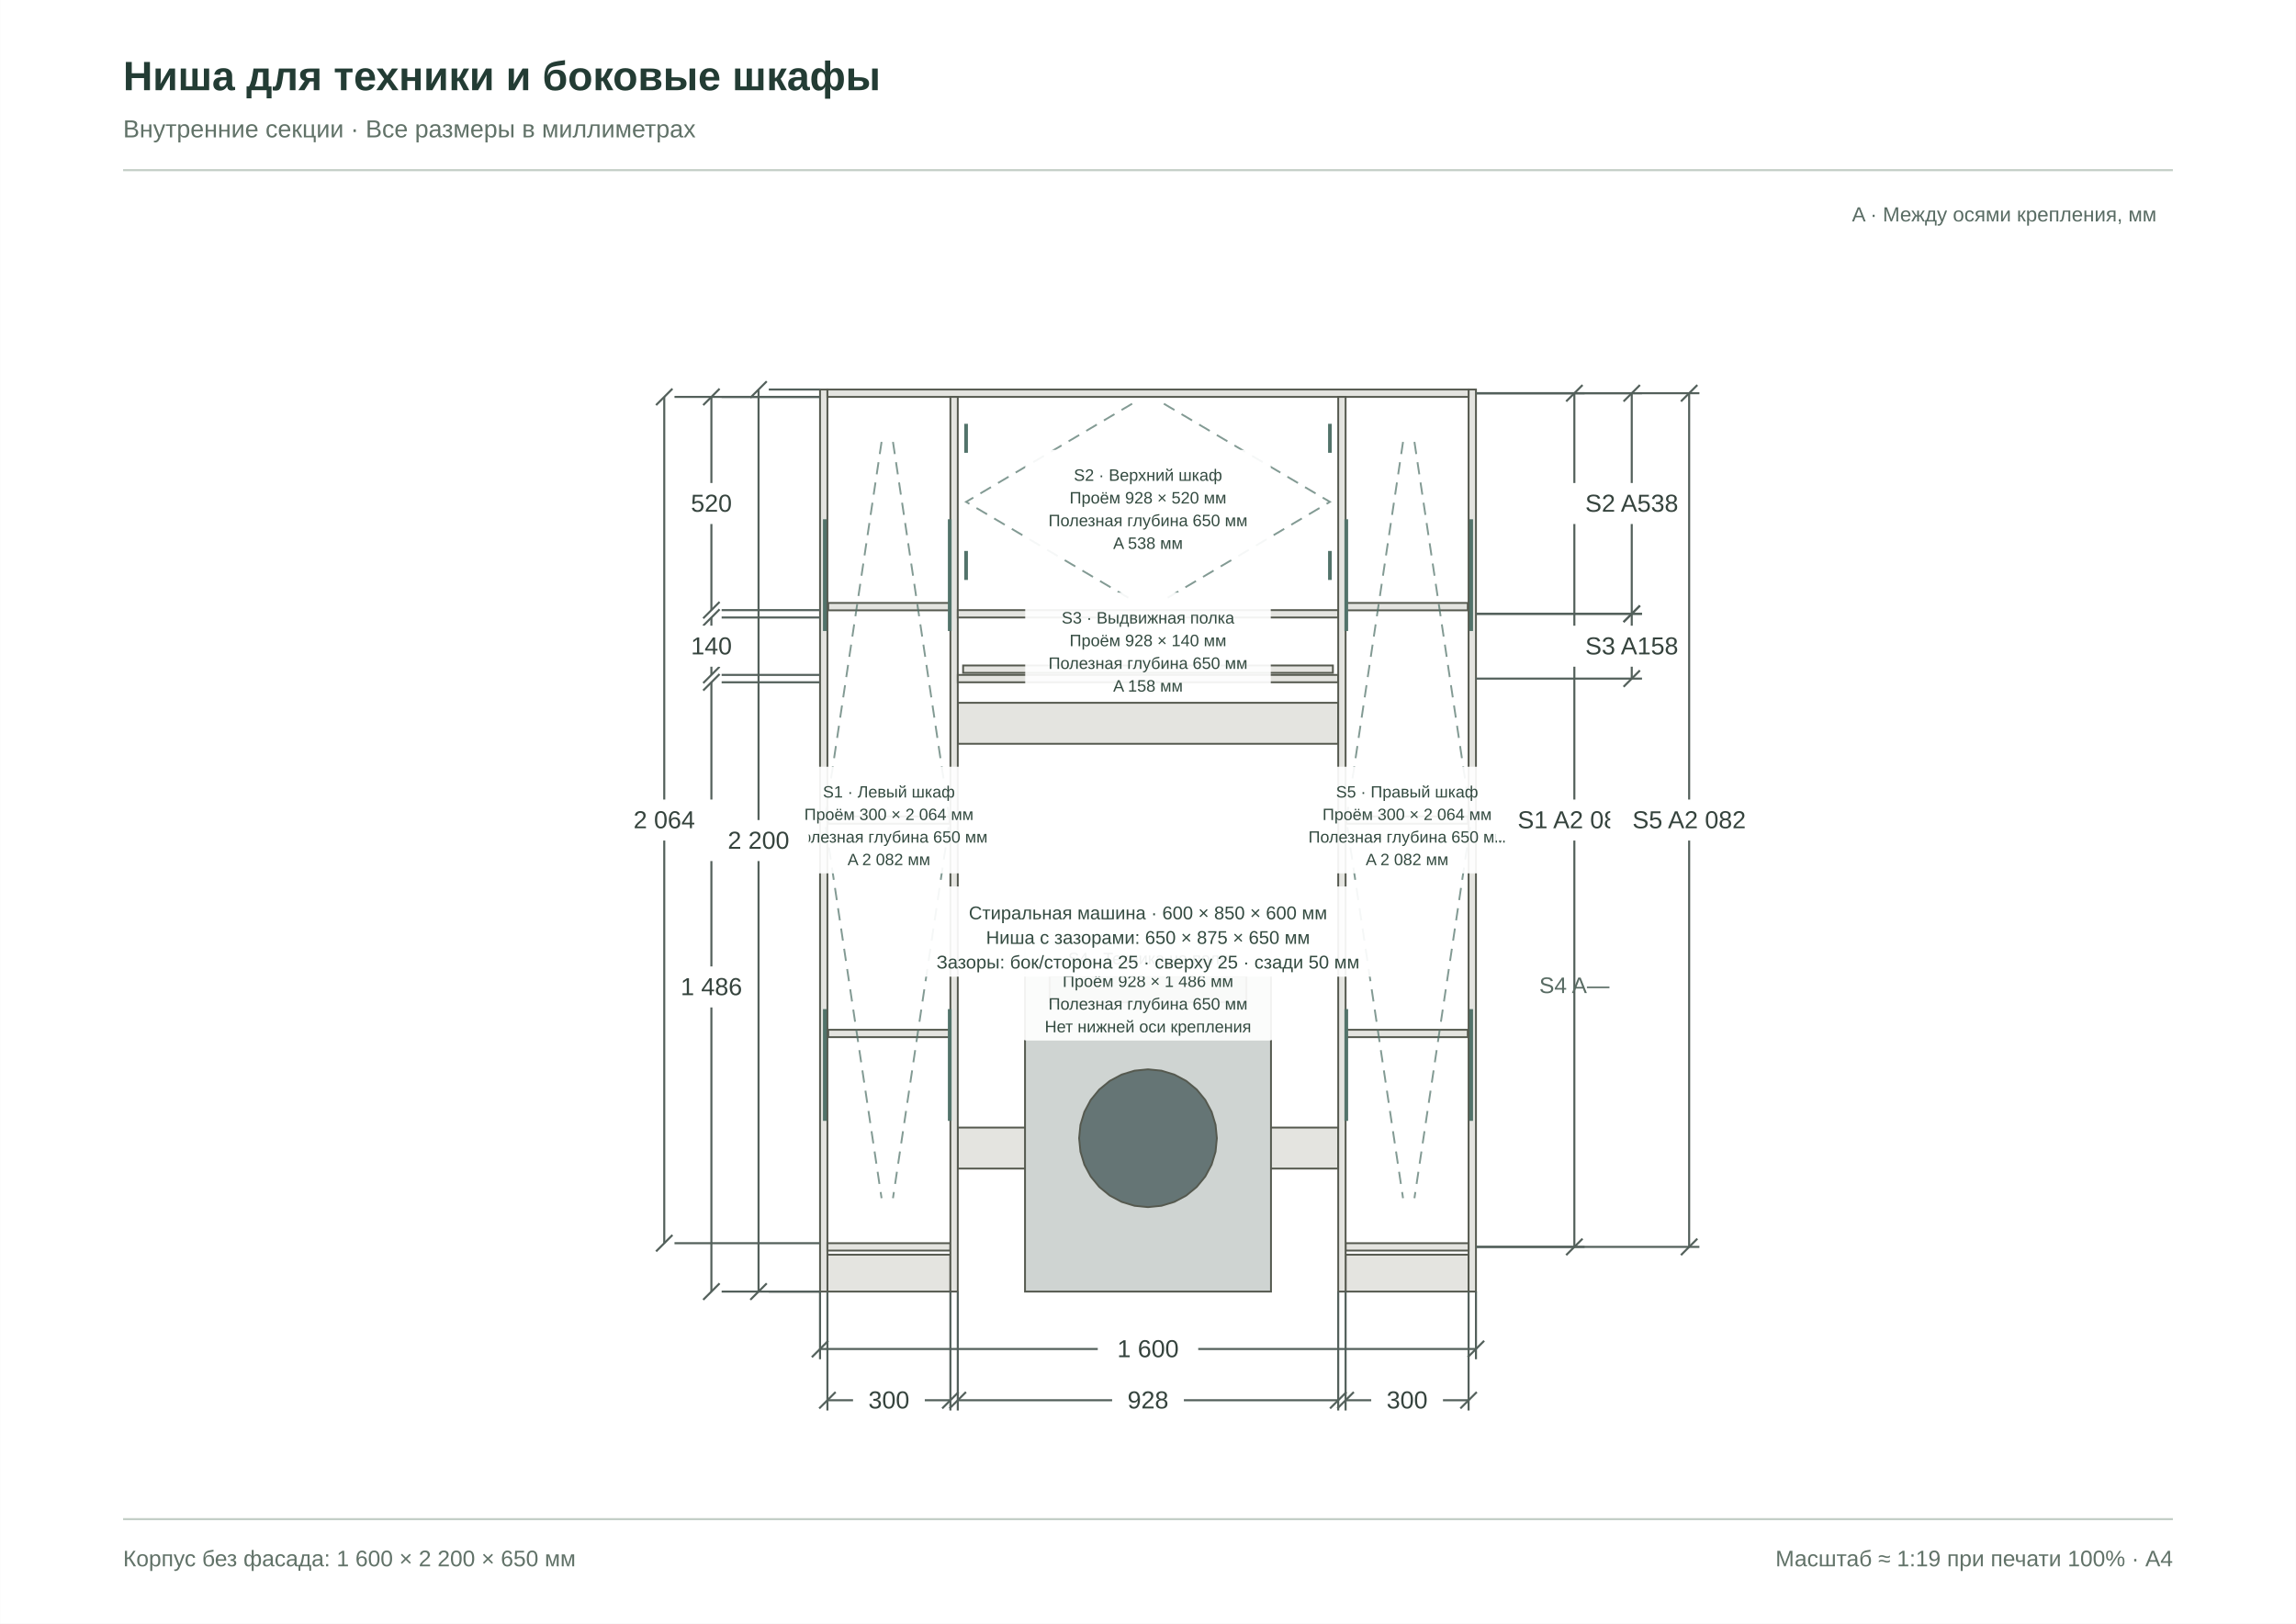
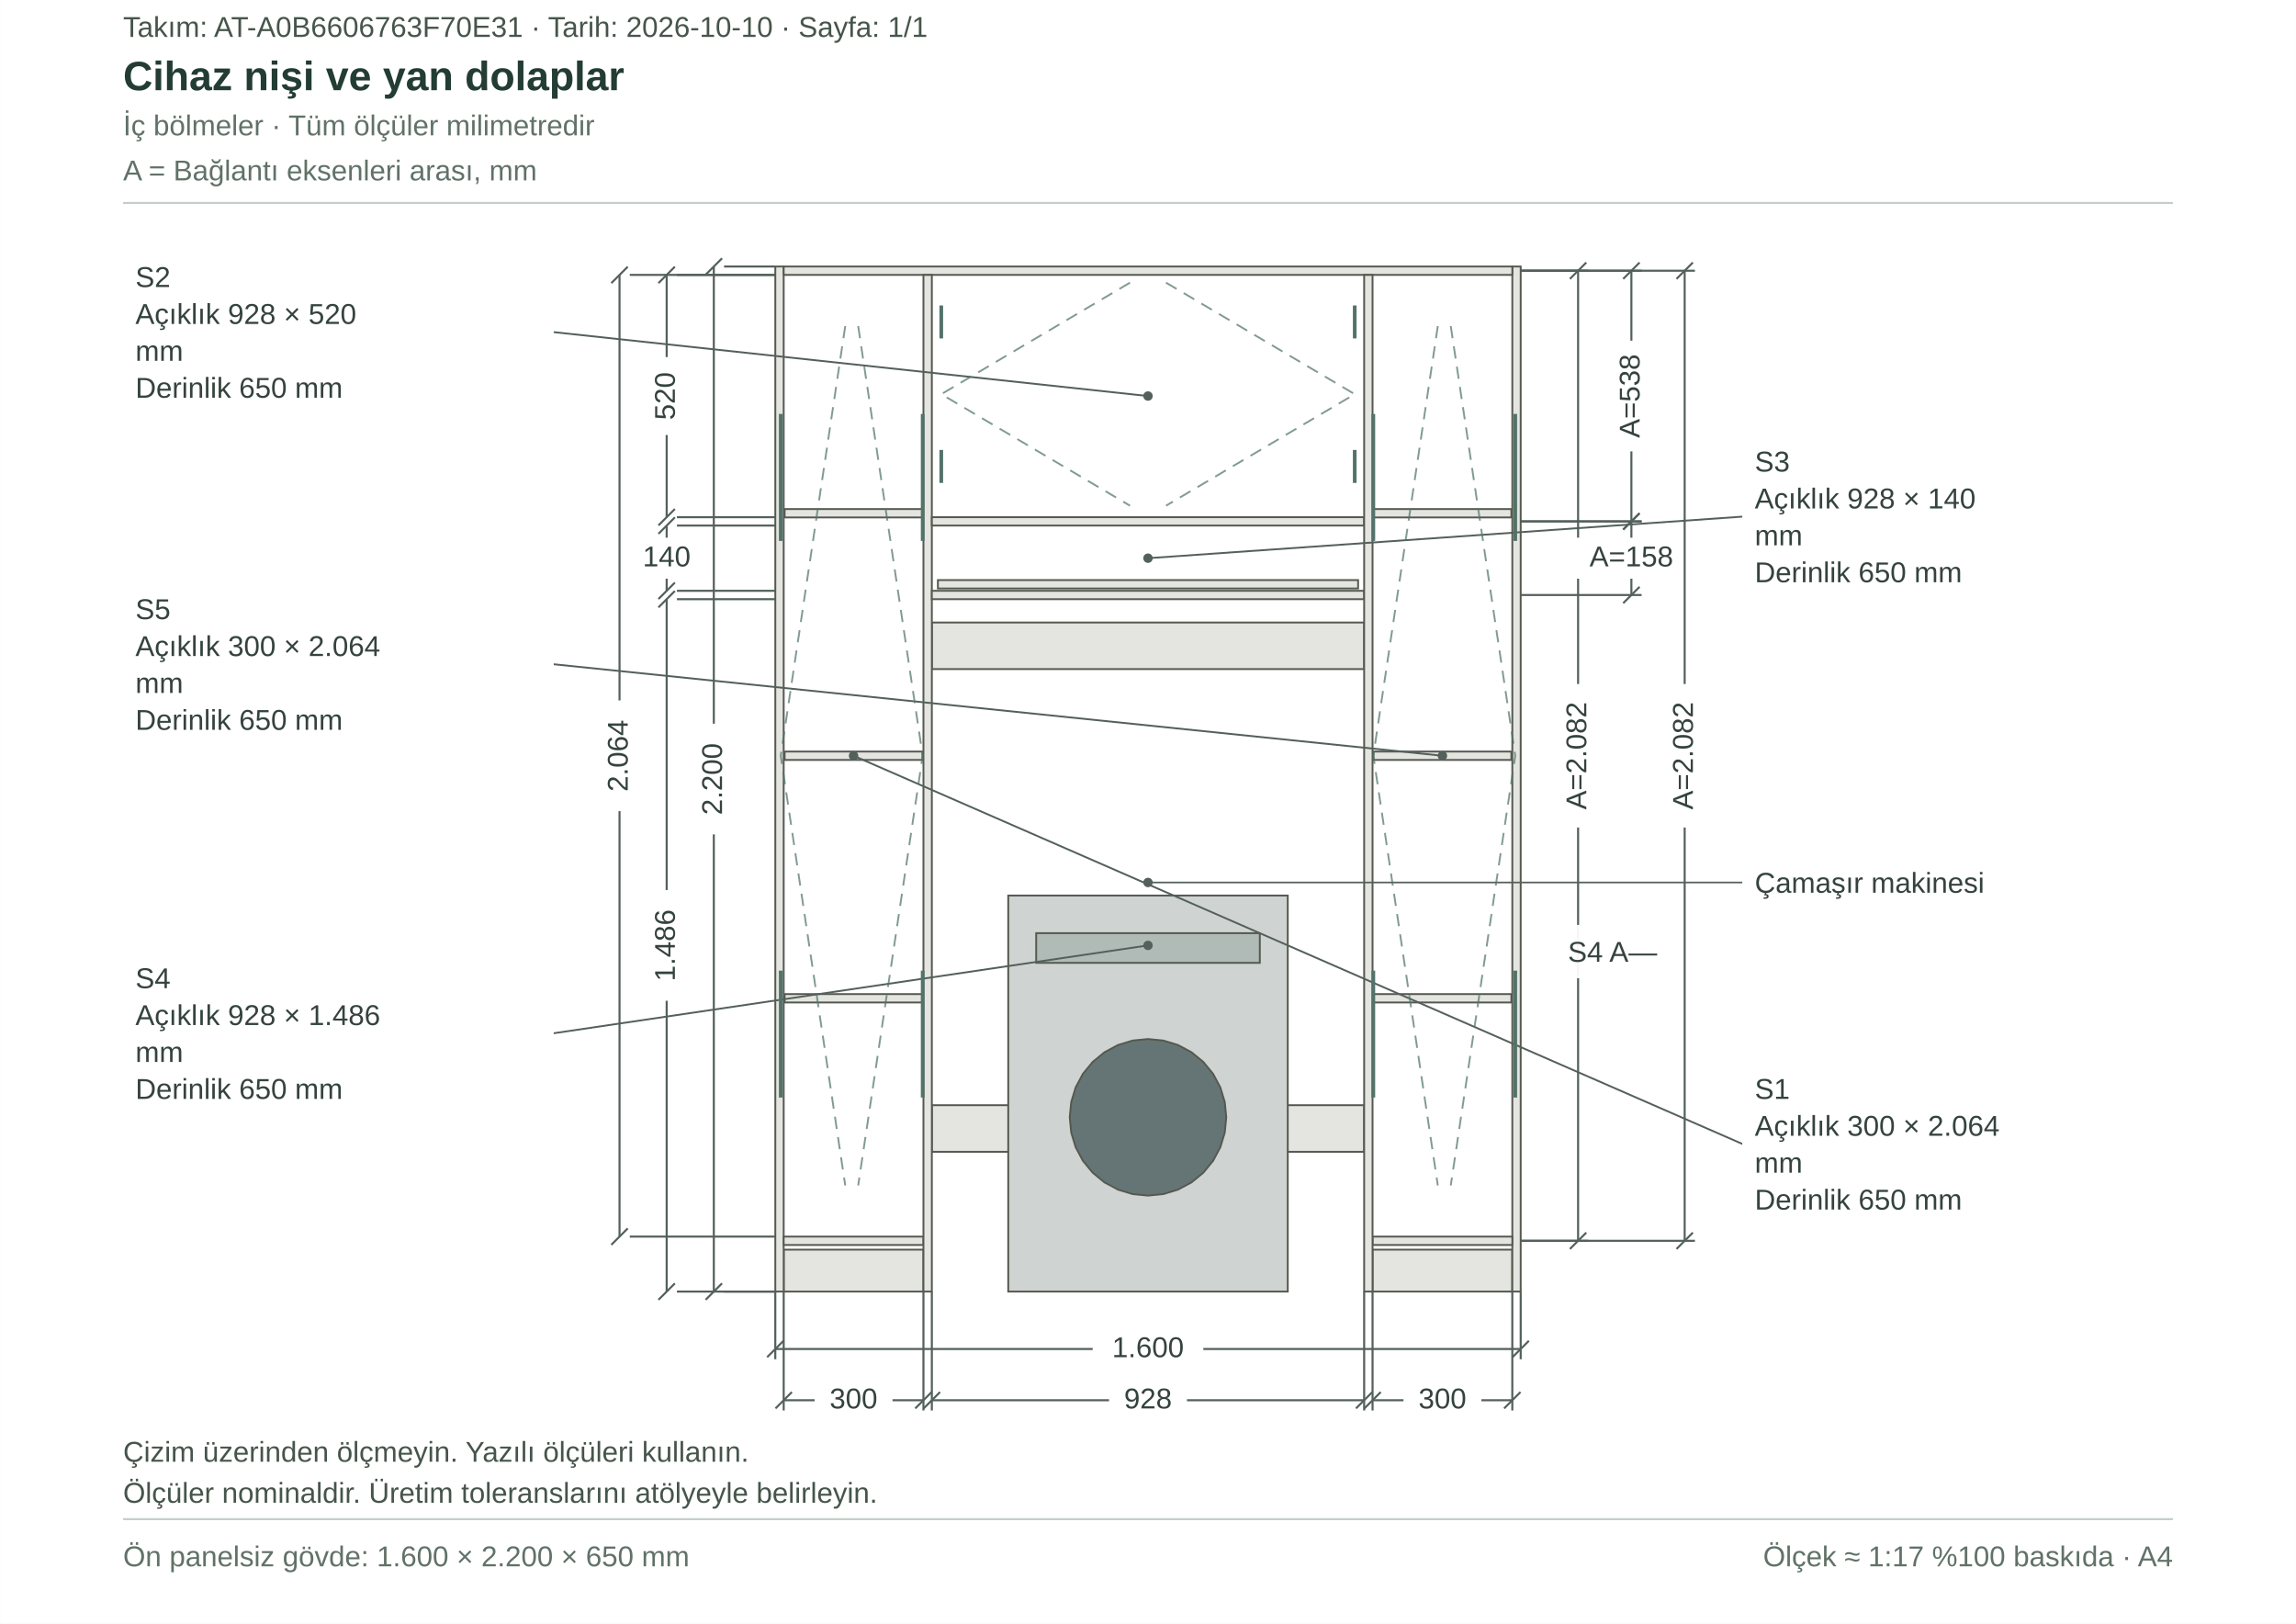
- <svg xmlns="http://www.w3.org/2000/svg" data-i18n="off" lang="ru" width="297mm" height="210mm" viewBox="0 0 1120 792" role="img" aria-label="Ниша для техники и боковые шкафы: Внутренние секции">
+ <svg xmlns="http://www.w3.org/2000/svg" data-i18n="off" lang="tr" width="297mm" height="210mm" viewBox="0 0 1120 792" role="img" aria-label="Cihaz nişi ve yan dolaplar: İç bölmeler" data-drawing-view="interior" data-annotation-page="1" data-annotation-page-count="1" data-annotation-label-count="20">
  <rect width="1120" height="792" fill="white" />
  <g font-family="Arial, sans-serif">
-     <text x="60" y="44" font-size="20" font-weight="600" fill="#233c34">Ниша для техники и боковые шкафы</text>
-     <text x="60" y="67" font-size="12" fill="#617268">Внутренние секции · Все размеры в миллиметрах</text>
-     <path d="M60,83 H1060" stroke="#c3cec6" />
-     <g transform="translate(60,90)">
-       <polygon points="407.2,272.8 592.8,272.8 592.8,252.8 407.2,252.8" data-component="brace" data-part-id="cabinet-1-part-19" data-section-id="laundry-floor" fill="#e4e4e0" fill-opacity="1" stroke="#55594f" stroke-width="0.9" />
-       <polygon points="407.2,480 592.8,480 592.8,460 407.2,460" data-component="brace" data-part-id="cabinet-1-part-20" data-section-id="laundry-floor" fill="#e4e4e0" fill-opacity="1" stroke="#55594f" stroke-width="0.9" />
-       <polygon points="343.6,540 403.6,540 403.6,522 343.6,522" data-component="plinth" data-part-id="cabinet-1-part-17" data-section-id="laundry-left" fill="#e4e4e0" fill-opacity="1" stroke="#55594f" stroke-width="0.9" />
-       <polygon points="596.4,540 656.4,540 656.4,522 596.4,522" data-component="plinth" data-part-id="cabinet-1-part-18" data-section-id="laundry-right" fill="#e4e4e0" fill-opacity="1" stroke="#55594f" stroke-width="0.9" />
-       <polygon points="403.2,415.9 344,415.9 344,412.3 403.2,412.3" data-component="shelf" data-part-id="cabinet-1-part-10" data-section-id="laundry-left" fill="#e4e4e0" fill-opacity="1" stroke="#55594f" stroke-width="0.9" />
-       <polygon points="403.2,311.8 344,311.8 344,308.2 403.2,308.2" data-component="shelf" data-part-id="cabinet-1-part-11" data-section-id="laundry-left" fill="#e4e4e0" fill-opacity="1" stroke="#55594f" stroke-width="0.9" />
-       <polygon points="403.2,207.7 344,207.7 344,204.1 403.2,204.1" data-component="shelf" data-part-id="cabinet-1-part-12" data-section-id="laundry-left" fill="#e4e4e0" fill-opacity="1" stroke="#55594f" stroke-width="0.9" />
-       <polygon points="590.2,238.2 409.8,238.2 409.8,234.6 590.2,234.6" data-component="pull-out-shelf" data-part-id="cabinet-1-part-13" data-section-id="laundry-shelf" fill="#e4e4e0" fill-opacity="1" stroke="#55594f" stroke-width="0.9" />
-       <polygon points="656,415.9 596.8,415.9 596.8,412.3 656,412.3" data-component="shelf" data-part-id="cabinet-1-part-14" data-section-id="laundry-right" fill="#e4e4e0" fill-opacity="1" stroke="#55594f" stroke-width="0.9" />
-       <polygon points="656,311.8 596.8,311.8 596.8,308.2 656,308.2" data-component="shelf" data-part-id="cabinet-1-part-15" data-section-id="laundry-right" fill="#e4e4e0" fill-opacity="1" stroke="#55594f" stroke-width="0.9" />
-       <polygon points="656,207.7 596.8,207.7 596.8,204.1 656,204.1" data-component="shelf" data-part-id="cabinet-1-part-16" data-section-id="laundry-right" fill="#e4e4e0" fill-opacity="1" stroke="#55594f" stroke-width="0.9" />
-       <polygon points="340,540 343.6,540 343.6,100 340,100" data-component="body" data-part-id="cabinet-1-part-1" fill="#e4e4e0" fill-opacity="1" stroke="#55594f" stroke-width="0.9" />
-       <polygon points="656.4,540 660,540 660,100 656.4,100" data-component="body" data-part-id="cabinet-1-part-2" fill="#e4e4e0" fill-opacity="1" stroke="#55594f" stroke-width="0.9" />
-       <polygon points="656.4,103.6 343.6,103.6 343.6,100 656.4,100" data-component="body" data-part-id="cabinet-1-part-3" fill="#e4e4e0" fill-opacity="1" stroke="#55594f" stroke-width="0.9" />
-       <polygon points="403.6,520 343.6,520 343.6,516.4 403.6,516.4" data-component="bottom" data-part-id="cabinet-1-part-4" data-section-id="laundry-left" fill="#e4e4e0" fill-opacity="1" stroke="#55594f" stroke-width="0.9" />
-       <polygon points="656.4,520 596.4,520 596.4,516.4 656.4,516.4" data-component="bottom" data-part-id="cabinet-1-part-5" data-section-id="laundry-right" fill="#e4e4e0" fill-opacity="1" stroke="#55594f" stroke-width="0.9" />
-       <polygon points="403.6,540 407.2,540 407.2,103.6 403.6,103.6" data-component="partition" data-part-id="cabinet-1-part-6" fill="#e4e4e0" fill-opacity="1" stroke="#55594f" stroke-width="0.9" />
-       <polygon points="592.8,211.2 407.2,211.2 407.2,207.6 592.8,207.6" data-component="partition" data-part-id="cabinet-1-part-7" fill="#e4e4e0" fill-opacity="1" stroke="#55594f" stroke-width="0.9" />
-       <polygon points="592.8,242.8 407.2,242.8 407.2,239.2 592.8,239.2" data-component="partition" data-part-id="cabinet-1-part-8" fill="#e4e4e0" fill-opacity="1" stroke="#55594f" stroke-width="0.9" />
-       <polygon points="592.8,540 596.4,540 596.4,103.6 592.8,103.6" data-component="partition" data-part-id="cabinet-1-part-9" fill="#e4e4e0" fill-opacity="1" stroke="#55594f" stroke-width="0.9" />
-       <polygon points="440,540 560,540 560,370 440,370" data-component="appliance" data-section-id="laundry-floor" fill="#cfd4d2" fill-opacity="1" stroke="#55594f" stroke-width="0.9" />
-       <polygon points="452,398.9 548,398.9 548,386.15 452,386.15" data-component="appliance-detail" data-section-id="laundry-floor" fill="#b0bab6" fill-opacity="1" stroke="#55594f" stroke-width="0.9" />
-       <polygon points="533.6,465.2 532.95,458.64 531.04,452.34 527.94,446.53 523.76,441.44 518.67,437.26 512.86,434.16 506.56,432.25 500,431.6 493.44,432.25 487.14,434.16 481.33,437.26 476.24,441.44 472.06,446.53 468.96,452.34 467.05,458.64 466.4,465.2 467.05,471.76 468.96,478.06 472.06,483.87 476.24,488.96 481.33,493.14 487.14,496.24 493.44,498.15 500,498.8 506.56,498.15 512.86,496.24 518.67,493.14 523.76,488.96 527.94,483.87 531.04,478.06 532.95,471.76" data-component="appliance-detail" data-section-id="laundry-floor" fill="#657575" fill-opacity="1" stroke="#55594f" stroke-width="0.9" />
+     <text data-document-id="AT-A0B6606763F70E31" x="60" y="18" font-size="14" fill="#46554b">Takım: AT-A0B6606763F70E31 · Tarih: 2026-10-10 · Sayfa: 1/1</text>
+     <text x="60" y="44" font-size="20" font-weight="600" fill="#233c34">Cihaz nişi ve yan dolaplar</text>
+     <text x="60" y="66" font-size="14" fill="#617268">İç bölmeler · Tüm ölçüler milimetredir</text>
+     <text data-fixing-legend="true" x="60" y="88" font-size="14" fill="#617268">A = Bağlantı eksenleri arası, mm</text>
+     <path d="M60,99 H1060" stroke="#c3cec6" />
+     <g data-drawing-scene="true" transform="translate(60,110)">
+       <polygon points="394.55,216.36 605.45,216.36 605.45,193.64 394.55,193.64" data-component="brace" data-part-id="cabinet-1-part-19" data-section-id="laundry-floor" fill="#e4e4e0" fill-opacity="1" stroke="#55594f" stroke-width="0.9" />
+       <polygon points="394.55,451.82 605.45,451.82 605.45,429.09 394.55,429.09" data-component="brace" data-part-id="cabinet-1-part-20" data-section-id="laundry-floor" fill="#e4e4e0" fill-opacity="1" stroke="#55594f" stroke-width="0.9" />
+       <polygon points="322.27,520 390.45,520 390.45,499.55 322.27,499.55" data-component="plinth" data-part-id="cabinet-1-part-17" data-section-id="laundry-left" fill="#e4e4e0" fill-opacity="1" stroke="#55594f" stroke-width="0.9" />
+       <polygon points="609.55,520 677.73,520 677.73,499.55 609.55,499.55" data-component="plinth" data-part-id="cabinet-1-part-18" data-section-id="laundry-right" fill="#e4e4e0" fill-opacity="1" stroke="#55594f" stroke-width="0.9" />
+       <polygon points="390,378.98 322.73,378.98 322.73,374.89 390,374.89" data-component="shelf" data-part-id="cabinet-1-part-10" data-section-id="laundry-left" fill="#e4e4e0" fill-opacity="1" stroke="#55594f" stroke-width="0.9" />
+       <polygon points="390,260.68 322.73,260.68 322.73,256.59 390,256.59" data-component="shelf" data-part-id="cabinet-1-part-11" data-section-id="laundry-left" fill="#e4e4e0" fill-opacity="1" stroke="#55594f" stroke-width="0.9" />
+       <polygon points="390,142.39 322.73,142.39 322.73,138.3 390,138.3" data-component="shelf" data-part-id="cabinet-1-part-12" data-section-id="laundry-left" fill="#e4e4e0" fill-opacity="1" stroke="#55594f" stroke-width="0.9" />
+       <polygon points="602.5,177.05 397.5,177.05 397.5,172.95 602.5,172.95" data-component="pull-out-shelf" data-part-id="cabinet-1-part-13" data-section-id="laundry-shelf" fill="#e4e4e0" fill-opacity="1" stroke="#55594f" stroke-width="0.9" />
+       <polygon points="677.27,378.98 610,378.98 610,374.89 677.27,374.89" data-component="shelf" data-part-id="cabinet-1-part-14" data-section-id="laundry-right" fill="#e4e4e0" fill-opacity="1" stroke="#55594f" stroke-width="0.9" />
+       <polygon points="677.27,260.68 610,260.68 610,256.59 677.27,256.59" data-component="shelf" data-part-id="cabinet-1-part-15" data-section-id="laundry-right" fill="#e4e4e0" fill-opacity="1" stroke="#55594f" stroke-width="0.9" />
+       <polygon points="677.27,142.39 610,142.39 610,138.3 677.27,138.3" data-component="shelf" data-part-id="cabinet-1-part-16" data-section-id="laundry-right" fill="#e4e4e0" fill-opacity="1" stroke="#55594f" stroke-width="0.9" />
+       <polygon points="318.18,520 322.27,520 322.27,20 318.18,20" data-component="body" data-part-id="cabinet-1-part-1" fill="#e4e4e0" fill-opacity="1" stroke="#55594f" stroke-width="0.9" />
+       <polygon points="677.73,520 681.82,520 681.82,20 677.73,20" data-component="body" data-part-id="cabinet-1-part-2" fill="#e4e4e0" fill-opacity="1" stroke="#55594f" stroke-width="0.9" />
+       <polygon points="677.73,24.09 322.27,24.09 322.27,20 677.73,20" data-component="body" data-part-id="cabinet-1-part-3" fill="#e4e4e0" fill-opacity="1" stroke="#55594f" stroke-width="0.9" />
+       <polygon points="390.45,497.27 322.27,497.27 322.27,493.18 390.45,493.18" data-component="bottom" data-part-id="cabinet-1-part-4" data-section-id="laundry-left" fill="#e4e4e0" fill-opacity="1" stroke="#55594f" stroke-width="0.9" />
+       <polygon points="677.73,497.27 609.55,497.27 609.55,493.18 677.73,493.18" data-component="bottom" data-part-id="cabinet-1-part-5" data-section-id="laundry-right" fill="#e4e4e0" fill-opacity="1" stroke="#55594f" stroke-width="0.9" />
+       <polygon points="390.45,520 394.55,520 394.55,24.09 390.45,24.09" data-component="partition" data-part-id="cabinet-1-part-6" fill="#e4e4e0" fill-opacity="1" stroke="#55594f" stroke-width="0.9" />
+       <polygon points="605.45,146.36 394.55,146.36 394.55,142.27 605.45,142.27" data-component="partition" data-part-id="cabinet-1-part-7" fill="#e4e4e0" fill-opacity="1" stroke="#55594f" stroke-width="0.9" />
+       <polygon points="605.45,182.27 394.55,182.27 394.55,178.18 605.45,178.18" data-component="partition" data-part-id="cabinet-1-part-8" fill="#e4e4e0" fill-opacity="1" stroke="#55594f" stroke-width="0.9" />
+       <polygon points="605.45,520 609.55,520 609.55,24.09 605.45,24.09" data-component="partition" data-part-id="cabinet-1-part-9" fill="#e4e4e0" fill-opacity="1" stroke="#55594f" stroke-width="0.9" />
+       <polygon points="431.82,520 568.18,520 568.18,326.82 431.82,326.82" data-component="appliance" data-section-id="laundry-floor" fill="#cfd4d2" fill-opacity="1" stroke="#55594f" stroke-width="0.9" />
+       <polygon points="445.45,359.66 554.55,359.66 554.55,345.17 445.45,345.17" data-component="appliance-detail" data-section-id="laundry-floor" fill="#b0bab6" fill-opacity="1" stroke="#55594f" stroke-width="0.9" />
+       <polygon points="538.18,435 537.45,427.55 535.28,420.39 531.75,413.79 527,408 521.21,403.25 514.61,399.72 507.45,397.55 500,396.82 492.55,397.55 485.39,399.72 478.79,403.25 473,408 468.25,413.79 464.72,420.39 462.55,427.55 461.82,435 462.55,442.45 464.72,449.61 468.25,456.21 473,462 478.79,466.75 485.39,470.28 492.55,472.45 500,473.18 507.45,472.45 514.61,470.28 521.21,466.75 527,462 531.75,456.21 535.28,449.61 537.45,442.45" data-component="appliance-detail" data-section-id="laundry-floor" fill="#657575" fill-opacity="1" stroke="#55594f" stroke-width="0.9" />
+       <g data-label-leaders="true">
+         <path data-section-leader="S1" d="M790,448 L356.36,258.64" fill="none" stroke="#53605b" stroke-width=".9" />
+         <circle data-section-anchor-dot="S1" cx="356.36" cy="258.64" r="2.3" fill="#53605b" />
+         <path data-section-leader="S2" d="M210,52 L500,83.18" fill="none" stroke="#53605b" stroke-width=".9" />
+         <circle data-section-anchor-dot="S2" cx="500" cy="83.18" r="2.3" fill="#53605b" />
+         <path data-section-leader="S3" d="M790,142 L500,162.27" fill="none" stroke="#53605b" stroke-width=".9" />
+         <circle data-section-anchor-dot="S3" cx="500" cy="162.27" r="2.3" fill="#53605b" />
+         <path data-section-leader="S4" d="M210,394 L500,351.14" fill="none" stroke="#53605b" stroke-width=".9" />
+         <circle data-section-anchor-dot="S4" cx="500" cy="351.14" r="2.3" fill="#53605b" />
+         <path data-section-leader="S5" d="M210,214 L643.64,258.64" fill="none" stroke="#53605b" stroke-width=".9" />
+         <circle data-section-anchor-dot="S5" cx="643.64" cy="258.64" r="2.3" fill="#53605b" />
+         <path data-label-leader="19" d="M500,320.45 L780,320.45 L790,320.45" fill="none" stroke="#53605b" stroke-width=".8" />
+         <circle cx="500" cy="320.45" r="2.3" fill="#53605b" />
+       </g>
      <g data-opening-symbol="true" data-door-opening="left" data-front-index="1" data-section-id="laundry-left">
-         <polyline points="370.02,125.55 342.33,310 370.02,494.45" fill="none" stroke="#52736a" stroke-width=".9" stroke-dasharray="6 4" opacity=".72" />
-         <path d="M342.33,456.72 L342.33,402.22" fill="none" stroke="#52736a" stroke-width="1.8" />
-         <path d="M342.33,217.78 L342.33,163.28" fill="none" stroke="#52736a" stroke-width="1.8" />
+         <polyline points="352.3,49.04 320.83,258.64 352.3,468.24" fill="none" stroke="#52736a" stroke-width=".9" stroke-dasharray="6 4" opacity=".72" />
+         <path d="M320.83,425.36 L320.83,363.44" fill="none" stroke="#52736a" stroke-width="1.8" />
+         <path d="M320.83,153.84 L320.83,91.91" fill="none" stroke="#52736a" stroke-width="1.8" />
      </g>
      <g data-opening-symbol="true" data-door-opening="right" data-front-index="2" data-section-id="laundry-left">
-         <polyline points="375.58,125.55 403.27,310 375.58,494.45" fill="none" stroke="#52736a" stroke-width=".9" stroke-dasharray="6 4" opacity=".72" />
-         <path d="M403.27,456.72 L403.27,402.22" fill="none" stroke="#52736a" stroke-width="1.8" />
-         <path d="M403.27,217.78 L403.27,163.28" fill="none" stroke="#52736a" stroke-width="1.8" />
+         <polyline points="358.61,49.04 390.08,258.64 358.61,468.24" fill="none" stroke="#52736a" stroke-width=".9" stroke-dasharray="6 4" opacity=".72" />
+         <path d="M390.08,425.36 L390.08,363.44" fill="none" stroke="#52736a" stroke-width="1.8" />
+         <path d="M390.08,153.84 L390.08,91.91" fill="none" stroke="#52736a" stroke-width="1.8" />
      </g>
      <g data-opening-symbol="true" data-door-opening="left" data-front-index="1" data-section-id="laundry-upper">
-         <polyline points="492.26,106.93 411.25,154.8 492.26,202.67" fill="none" stroke="#52736a" stroke-width=".9" stroke-dasharray="6 4" opacity=".72" />
-         <path d="M411.25,192.88 L411.25,178.74" fill="none" stroke="#52736a" stroke-width="1.8" />
-         <path d="M411.25,130.86 L411.25,116.72" fill="none" stroke="#52736a" stroke-width="1.8" />
+         <polyline points="491.21,27.87 399.15,82.27 491.21,136.67" fill="none" stroke="#52736a" stroke-width=".9" stroke-dasharray="6 4" opacity=".72" />
+         <path d="M399.15,125.55 L399.15,109.47" fill="none" stroke="#52736a" stroke-width="1.8" />
+         <path d="M399.15,55.07 L399.15,39" fill="none" stroke="#52736a" stroke-width="1.8" />
      </g>
      <g data-opening-symbol="true" data-door-opening="right" data-front-index="2" data-section-id="laundry-upper">
-         <polyline points="507.74,106.93 588.75,154.8 507.74,202.67" fill="none" stroke="#52736a" stroke-width=".9" stroke-dasharray="6 4" opacity=".72" />
-         <path d="M588.75,192.88 L588.75,178.74" fill="none" stroke="#52736a" stroke-width="1.8" />
-         <path d="M588.75,130.86 L588.75,116.72" fill="none" stroke="#52736a" stroke-width="1.8" />
+         <polyline points="508.79,27.87 600.85,82.27 508.79,136.67" fill="none" stroke="#52736a" stroke-width=".9" stroke-dasharray="6 4" opacity=".72" />
+         <path d="M600.85,125.55 L600.85,109.47" fill="none" stroke="#52736a" stroke-width="1.8" />
+         <path d="M600.85,55.07 L600.85,39" fill="none" stroke="#52736a" stroke-width="1.8" />
      </g>
      <g data-opening-symbol="true" data-door-opening="left" data-front-index="1" data-section-id="laundry-right">
-         <polyline points="624.42,125.55 596.73,310 624.42,494.45" fill="none" stroke="#52736a" stroke-width=".9" stroke-dasharray="6 4" opacity=".72" />
-         <path d="M596.73,456.72 L596.73,402.22" fill="none" stroke="#52736a" stroke-width="1.8" />
-         <path d="M596.73,217.78 L596.73,163.28" fill="none" stroke="#52736a" stroke-width="1.8" />
+         <polyline points="641.39,49.04 609.92,258.64 641.39,468.24" fill="none" stroke="#52736a" stroke-width=".9" stroke-dasharray="6 4" opacity=".72" />
+         <path d="M609.92,425.36 L609.92,363.44" fill="none" stroke="#52736a" stroke-width="1.8" />
+         <path d="M609.92,153.84 L609.92,91.91" fill="none" stroke="#52736a" stroke-width="1.8" />
      </g>
      <g data-opening-symbol="true" data-door-opening="right" data-front-index="2" data-section-id="laundry-right">
-         <polyline points="629.98,125.55 657.67,310 629.98,494.45" fill="none" stroke="#52736a" stroke-width=".9" stroke-dasharray="6 4" opacity=".72" />
-         <path d="M657.67,456.72 L657.67,402.22" fill="none" stroke="#52736a" stroke-width="1.8" />
-         <path d="M657.67,217.78 L657.67,163.28" fill="none" stroke="#52736a" stroke-width="1.8" />
-       </g>
-       <g>
-         <rect x="314.16" y="284" width="118.88" height="52" rx="3" fill="white" fill-opacity=".92" />
-         <text x="373.6" y="299" text-anchor="middle" font-size="8" fill="#334a40">S1 · Левый шкаф</text>
-         <text x="373.6" y="310" text-anchor="middle" font-size="8" fill="#334a40">Проём 300 × 2 064 мм</text>
-         <text x="373.6" y="321" text-anchor="middle" font-size="8" fill="#334a40">Полезная глубина 650 мм</text>
-         <text x="373.6" y="332" text-anchor="middle" font-size="8" fill="#334a40">A 2 082 мм</text>
-       </g>
-       <g>
-         <rect x="440.1" y="129.46" width="119.79" height="52.278" rx="3" fill="white" fill-opacity=".92" />
-         <text x="500" y="144.53" text-anchor="middle" font-size="8.07" fill="#334a40">S2 · Верхний шкаф</text>
-         <text x="500" y="155.6" text-anchor="middle" font-size="8.07" fill="#334a40">Проём 928 × 520 мм</text>
-         <text x="500" y="166.67" text-anchor="middle" font-size="8.07" fill="#334a40">Полезная глубина 650 мм</text>
-         <text x="500" y="177.74" text-anchor="middle" font-size="8.07" fill="#334a40">A 538 мм</text>
-       </g>
-       <g>
-         <rect x="440.1" y="199.06" width="119.79" height="52.278" rx="3" fill="white" fill-opacity=".92" />
-         <text x="500" y="214.13" text-anchor="middle" font-size="8.07" fill="#334a40">S3 · Выдвижная полка</text>
-         <text x="500" y="225.2" text-anchor="middle" font-size="8.07" fill="#334a40">Проём 928 × 140 мм</text>
-         <text x="500" y="236.27" text-anchor="middle" font-size="8.07" fill="#334a40">Полезная глубина 650 мм</text>
-         <text x="500" y="247.34" text-anchor="middle" font-size="8.07" fill="#334a40">A 158 мм</text>
-       </g>
-       <g>
-         <rect x="437.8" y="365.26" width="124.39" height="52.278" rx="3" fill="white" fill-opacity=".92" />
-         <text x="500" y="380.33" text-anchor="middle" font-size="8.07" fill="#334a40">S4 · Техника на полу</text>
-         <text x="500" y="391.4" text-anchor="middle" font-size="8.07" fill="#334a40">Проём 928 × 1 486 мм</text>
-         <text x="500" y="402.47" text-anchor="middle" font-size="8.07" fill="#334a40">Полезная глубина 650 мм</text>
-         <text x="500" y="413.54" text-anchor="middle" font-size="8.07" fill="#334a40">Нет нижней оси крепления</text>
-       </g>
-       <g>
-         <rect x="566.96" y="284" width="118.88" height="52" rx="3" fill="white" fill-opacity=".92" />
-         <text x="626.4" y="299" text-anchor="middle" font-size="8" fill="#334a40">S5 · Правый шкаф</text>
-         <text x="626.4" y="310" text-anchor="middle" font-size="8" fill="#334a40">Проём 300 × 2 064 мм</text>
-         <text x="626.4" y="321" text-anchor="middle" font-size="8" fill="#334a40">Полезная глубина 650 мм</text>
-         <text x="626.4" y="332" text-anchor="middle" font-size="8" fill="#334a40">A 2 082 мм</text>
+         <polyline points="647.7,49.04 679.17,258.64 647.7,468.24" fill="none" stroke="#52736a" stroke-width=".9" stroke-dasharray="6 4" opacity=".72" />
+         <path d="M679.17,425.36 L679.17,363.44" fill="none" stroke="#52736a" stroke-width="1.8" />
+         <path d="M679.17,153.84 L679.17,91.91" fill="none" stroke="#52736a" stroke-width="1.8" />
+       </g>
+       <g data-callout-index="1" data-callout-page="1" data-label-x="790" data-label-y="408" data-label-width="210" data-label-height="80" data-label-kind="section" data-source-anchor-x="356.36" data-source-anchor-y="258.64">
+         <g data-section-callout="S1" data-section-mark="S1" data-section-source-id="laundry-left" data-section-cabinet="cabinet-1" data-opening-width-mm="300" data-opening-height-mm="2064" data-usable-depth-mm="650" data-opening-screen-x="322.27" data-opening-screen-y="24.09" data-opening-screen-width="68.18" data-opening-screen-height="469.09">
+           <rect x="790" y="408" width="210" height="80" rx="2" fill="white" fill-opacity=".94" />
+           <text x="796" y="426" font-size="14" fill="#35433d">S1</text>
+           <text x="796" y="444" font-size="14" fill="#35433d">Açıklık 300 × 2.064</text>
+           <text x="796" y="462" font-size="14" fill="#35433d">mm</text>
+           <text x="796" y="480" font-size="14" fill="#35433d">Derinlik 650 mm</text>
+         </g>
+       </g>
+       <g data-callout-index="2" data-callout-page="1" data-label-x="0" data-label-y="12" data-label-width="210" data-label-height="80" data-label-kind="section" data-source-anchor-x="500" data-source-anchor-y="83.18">
+         <g data-section-callout="S2" data-section-mark="S2" data-section-source-id="laundry-upper" data-section-cabinet="cabinet-1" data-opening-width-mm="928" data-opening-height-mm="520" data-usable-depth-mm="650" data-opening-screen-x="394.55" data-opening-screen-y="24.09" data-opening-screen-width="210.91" data-opening-screen-height="118.18">
+           <rect x="0" y="12" width="210" height="80" rx="2" fill="white" fill-opacity=".94" />
+           <text x="6" y="30" font-size="14" fill="#35433d">S2</text>
+           <text x="6" y="48" font-size="14" fill="#35433d">Açıklık 928 × 520</text>
+           <text x="6" y="66" font-size="14" fill="#35433d">mm</text>
+           <text x="6" y="84" font-size="14" fill="#35433d">Derinlik 650 mm</text>
+         </g>
+       </g>
+       <g data-callout-index="3" data-callout-page="1" data-label-x="790" data-label-y="102" data-label-width="210" data-label-height="80" data-label-kind="section" data-source-anchor-x="500" data-source-anchor-y="162.27">
+         <g data-section-callout="S3" data-section-mark="S3" data-section-source-id="laundry-shelf" data-section-cabinet="cabinet-1" data-opening-width-mm="928" data-opening-height-mm="140" data-usable-depth-mm="650" data-opening-screen-x="394.55" data-opening-screen-y="146.36" data-opening-screen-width="210.91" data-opening-screen-height="31.82">
+           <rect x="790" y="102" width="210" height="80" rx="2" fill="white" fill-opacity=".94" />
+           <text x="796" y="120" font-size="14" fill="#35433d">S3</text>
+           <text x="796" y="138" font-size="14" fill="#35433d">Açıklık 928 × 140</text>
+           <text x="796" y="156" font-size="14" fill="#35433d">mm</text>
+           <text x="796" y="174" font-size="14" fill="#35433d">Derinlik 650 mm</text>
+         </g>
+       </g>
+       <g data-callout-index="4" data-callout-page="1" data-label-x="0" data-label-y="354" data-label-width="210" data-label-height="80" data-label-kind="section" data-source-anchor-x="500" data-source-anchor-y="351.14">
+         <g data-section-callout="S4" data-section-mark="S4" data-section-source-id="laundry-floor" data-section-cabinet="cabinet-1" data-opening-width-mm="928" data-opening-height-mm="1486" data-usable-depth-mm="650" data-opening-screen-x="394.55" data-opening-screen-y="182.27" data-opening-screen-width="210.91" data-opening-screen-height="337.73">
+           <rect x="0" y="354" width="210" height="80" rx="2" fill="white" fill-opacity=".94" />
+           <text x="6" y="372" font-size="14" fill="#35433d">S4</text>
+           <text x="6" y="390" font-size="14" fill="#35433d">Açıklık 928 × 1.486</text>
+           <text x="6" y="408" font-size="14" fill="#35433d">mm</text>
+           <text x="6" y="426" font-size="14" fill="#35433d">Derinlik 650 mm</text>
+         </g>
+       </g>
+       <g data-callout-index="5" data-callout-page="1" data-label-x="0" data-label-y="174" data-label-width="210" data-label-height="80" data-label-kind="section" data-source-anchor-x="643.64" data-source-anchor-y="258.64">
+         <g data-section-callout="S5" data-section-mark="S5" data-section-source-id="laundry-right" data-section-cabinet="cabinet-1" data-opening-width-mm="300" data-opening-height-mm="2064" data-usable-depth-mm="650" data-opening-screen-x="609.55" data-opening-screen-y="24.09" data-opening-screen-width="68.18" data-opening-screen-height="469.09">
+           <rect x="0" y="174" width="210" height="80" rx="2" fill="white" fill-opacity=".94" />
+           <text x="6" y="192" font-size="14" fill="#35433d">S5</text>
+           <text x="6" y="210" font-size="14" fill="#35433d">Açıklık 300 × 2.064</text>
+           <text x="6" y="228" font-size="14" fill="#35433d">mm</text>
+           <text x="6" y="246" font-size="14" fill="#35433d">Derinlik 650 mm</text>
+         </g>
      </g>
      <g data-section-axis="laundry-left" data-axis-bottom-mm="109" data-axis-top-mm="2191" data-axis-height-mm="2082">
        <g fill="none" stroke="#53605b" stroke-width="1">
-           <path d="M660,518.2 L713,518.2" />
-           <path d="M660,101.8 L713,101.8" />
-           <path d="M708,518.2 L708,101.8" />
-           <path d="M704,522.2 L712,514.2" />
-           <path d="M704,105.8 L712,97.8" />
-         </g>
-         <rect x="669.5" y="300" width="77" height="20" fill="white" />
-         <text x="708" y="314" text-anchor="middle" font-size="12" fill="#35433d">S1 A2 082</text>
+           <path d="M681.82,495.23 L714.82,495.23" />
+           <path d="M681.82,22.05 L714.82,22.05" />
+           <path d="M709.82,495.23 L709.82,22.05" />
+           <path d="M705.82,499.23 L713.82,491.23" />
+           <path d="M705.82,26.05 L713.82,18.05" />
+         </g>
+         <g data-callout-index="6" data-callout-page="1" data-label-x="699.82" data-label-y="223.64" data-label-width="20" data-label-height="70" data-label-kind="dimension" data-source-anchor-x="709.82" data-source-anchor-y="258.64">
+           <g data-drawing-label="dimension" data-anchor-x="709.82" data-anchor-y="258.64">
+             <rect x="674.82" y="248.64" width="70" height="20" fill="white" transform="rotate(-90 709.82 258.64)" />
+             <text x="709.82" y="262.64" text-anchor="middle" font-size="14" fill="#35433d" transform="rotate(-90 709.82 258.64)">A=2.082</text>
+           </g>
+         </g>
      </g>
      <g data-section-axis="laundry-upper" data-axis-bottom-mm="1653" data-axis-top-mm="2191" data-axis-height-mm="538">
        <g fill="none" stroke="#53605b" stroke-width="1">
-           <path d="M660,209.4 L741,209.4" />
-           <path d="M660,101.8 L741,101.8" />
-           <path d="M736,209.4 L736,101.8" />
-           <path d="M732,213.4 L740,205.4" />
-           <path d="M732,105.8 L740,97.8" />
-         </g>
-         <rect x="704.5" y="145.6" width="63" height="20" fill="white" />
-         <text x="736" y="159.6" text-anchor="middle" font-size="12" fill="#35433d">S2 A538</text>
+           <path d="M681.82,144.32 L740.82,144.32" />
+           <path d="M681.82,22.05 L740.82,22.05" />
+           <path d="M735.82,144.32 L735.82,22.05" />
+           <path d="M731.82,148.32 L739.82,140.32" />
+           <path d="M731.82,26.05 L739.82,18.05" />
+         </g>
+         <g data-callout-index="7" data-callout-page="1" data-label-x="725.82" data-label-y="56.18" data-label-width="20" data-label-height="54" data-label-kind="dimension" data-source-anchor-x="735.82" data-source-anchor-y="83.18">
+           <g data-drawing-label="dimension" data-anchor-x="735.82" data-anchor-y="83.18">
+             <rect x="708.82" y="73.18" width="54" height="20" fill="white" transform="rotate(-90 735.82 83.18)" />
+             <text x="735.82" y="87.18" text-anchor="middle" font-size="14" fill="#35433d" transform="rotate(-90 735.82 83.18)">A=538</text>
+           </g>
+         </g>
      </g>
      <g data-section-axis="laundry-shelf" data-axis-bottom-mm="1495" data-axis-top-mm="1653" data-axis-height-mm="158">
        <g fill="none" stroke="#53605b" stroke-width="1">
-           <path d="M660,241 L741,241" />
-           <path d="M660,209.4 L741,209.4" />
-           <path d="M736,241 L736,209.4" />
-           <path d="M732,245 L740,237" />
-           <path d="M732,213.4 L740,205.4" />
-         </g>
-         <rect x="704.5" y="215.2" width="63" height="20" fill="white" />
-         <text x="736" y="229.2" text-anchor="middle" font-size="12" fill="#35433d">S3 A158</text>
+           <path d="M681.82,180.23 L740.82,180.23" />
+           <path d="M681.82,144.32 L740.82,144.32" />
+           <path d="M735.82,180.23 L735.82,144.32" />
+           <path d="M731.82,184.23 L739.82,176.23" />
+           <path d="M731.82,148.32 L739.82,140.32" />
+         </g>
+         <g data-callout-index="8" data-callout-page="1" data-label-x="708.82" data-label-y="152.27" data-label-width="54" data-label-height="20" data-label-kind="dimension" data-source-anchor-x="735.82" data-source-anchor-y="162.27">
+           <g data-drawing-label="dimension" data-anchor-x="735.82" data-anchor-y="162.27">
+             <rect x="708.82" y="152.27" width="54" height="20" fill="white" />
+             <text x="735.82" y="166.27" text-anchor="middle" font-size="14" fill="#35433d">A=158</text>
+           </g>
+         </g>
      </g>
      <g data-section-axis="laundry-floor" data-axis-bottom-mm="missing" data-axis-top-mm="1495" data-axis-height-mm="missing">
-         <text x="708" y="394.4" text-anchor="middle" font-family="Arial, sans-serif" font-size="11" fill="#586b63">S4 A—</text>
+         <g data-callout-index="9" data-callout-page="1" data-label-x="698.82" data-label-y="341.14" data-label-width="62" data-label-height="26" data-label-kind="component" data-source-anchor-x="729.82" data-source-anchor-y="354.14">
+           <rect x="698.82" y="341.14" width="62" height="26" rx="2" fill="white" fill-opacity=".94" />
+           <text x="704.82" y="359.14" font-size="14" fill="#35433d">S4 A—</text>
+         </g>
      </g>
      <g data-section-axis="laundry-right" data-axis-bottom-mm="109" data-axis-top-mm="2191" data-axis-height-mm="2082">
        <g fill="none" stroke="#53605b" stroke-width="1">
-           <path d="M660,518.2 L769,518.2" />
-           <path d="M660,101.8 L769,101.8" />
-           <path d="M764,518.2 L764,101.8" />
-           <path d="M760,522.2 L768,514.2" />
-           <path d="M760,105.8 L768,97.8" />
-         </g>
-         <rect x="725.5" y="300" width="77" height="20" fill="white" />
-         <text x="764" y="314" text-anchor="middle" font-size="12" fill="#35433d">S5 A2 082</text>
-       </g>
-       <text x="992" y="18" text-anchor="end" font-family="Arial, sans-serif" font-size="10" fill="#586b63">A · Между осями крепления, мм</text>
-       <g fill="none" stroke="#53605b" stroke-width="1">
-         <path d="M343.6,540 L343.6,598" />
-         <path d="M403.6,540 L403.6,598" />
-         <path d="M343.6,593 L403.6,593" />
-         <path d="M339.6,597 L347.6,589" />
-         <path d="M399.6,597 L407.6,589" />
-       </g>
-       <rect x="356.1" y="583" width="35" height="20" fill="white" />
-       <text x="373.6" y="597" text-anchor="middle" font-size="12" fill="#35433d">300</text>
-       <g fill="none" stroke="#53605b" stroke-width="1">
-         <path d="M407.2,540 L407.2,598" />
-         <path d="M592.8,540 L592.8,598" />
-         <path d="M407.2,593 L592.8,593" />
-         <path d="M403.2,597 L411.2,589" />
-         <path d="M588.8,597 L596.8,589" />
-       </g>
-       <rect x="482.5" y="583" width="35" height="20" fill="white" />
-       <text x="500" y="597" text-anchor="middle" font-size="12" fill="#35433d">928</text>
-       <g fill="none" stroke="#53605b" stroke-width="1">
-         <path d="M596.4,540 L596.4,598" />
-         <path d="M656.4,540 L656.4,598" />
-         <path d="M596.4,593 L656.4,593" />
-         <path d="M592.4,597 L600.4,589" />
-         <path d="M652.4,597 L660.4,589" />
-       </g>
-       <rect x="608.9" y="583" width="35" height="20" fill="white" />
-       <text x="626.4" y="597" text-anchor="middle" font-size="12" fill="#35433d">300</text>
-       <g fill="none" stroke="#53605b" stroke-width="1">
-         <path d="M340,540 L292,540" />
-         <path d="M340,242.8 L292,242.8" />
-         <path d="M287,540 L287,242.8" />
-         <path d="M283,544 L291,536" />
-         <path d="M283,246.8 L291,238.8" />
-       </g>
-       <rect x="262.5" y="381.4" width="49" height="20" fill="white" />
-       <text x="287" y="395.4" text-anchor="middle" font-size="12" fill="#35433d">1 486</text>
-       <g fill="none" stroke="#53605b" stroke-width="1">
-         <path d="M340,516.4 L269,516.4" />
-         <path d="M340,103.6 L269,103.6" />
-         <path d="M264,516.4 L264,103.6" />
-         <path d="M260,520.4 L268,512.4" />
-         <path d="M260,107.6 L268,99.6" />
-       </g>
-       <rect x="239.5" y="300" width="49" height="20" fill="white" />
-       <text x="264" y="314" text-anchor="middle" font-size="12" fill="#35433d">2 064</text>
-       <g fill="none" stroke="#53605b" stroke-width="1">
-         <path d="M340,239.2 L292,239.2" />
-         <path d="M340,211.2 L292,211.2" />
-         <path d="M287,239.2 L287,211.2" />
-         <path d="M283,243.2 L291,235.2" />
-         <path d="M283,215.2 L291,207.2" />
-       </g>
-       <rect x="269.5" y="215.2" width="35" height="20" fill="white" />
-       <text x="287" y="229.2" text-anchor="middle" font-size="12" fill="#35433d">140</text>
-       <g fill="none" stroke="#53605b" stroke-width="1">
-         <path d="M340,207.6 L292,207.6" />
-         <path d="M340,103.6 L292,103.6" />
-         <path d="M287,207.6 L287,103.6" />
-         <path d="M283,211.6 L291,203.6" />
-         <path d="M283,107.6 L291,99.6" />
-       </g>
-       <rect x="269.5" y="145.6" width="35" height="20" fill="white" />
-       <text x="287" y="159.6" text-anchor="middle" font-size="12" fill="#35433d">520</text>
-       <g>
-         <rect x="369.88" y="342.4" width="260.24" height="44" rx="3" fill="white" fill-opacity=".92" />
-         <text x="500" y="358.4" text-anchor="middle" font-size="9" fill="#334a40">Стиральная машина · 600 × 850 × 600 мм</text>
-         <text x="500" y="370.4" text-anchor="middle" font-size="9" fill="#334a40">Ниша с зазорами: 650 × 875 × 650 мм</text>
-         <text x="500" y="382.4" text-anchor="middle" font-size="9" fill="#334a40">Зазоры: бок/сторона 25 · сверху 25 · сзади 50 мм</text>
-       </g>
-       <g fill="none" stroke="#53605b" stroke-width="1">
-         <path d="M340,540 L340,573" />
-         <path d="M660,540 L660,573" />
-         <path d="M340,568 L660,568" />
-         <path d="M336,572 L344,564" />
-         <path d="M656,572 L664,564" />
-       </g>
-       <rect x="475.5" y="558" width="49" height="20" fill="white" />
-       <text x="500" y="572" text-anchor="middle" font-size="12" fill="#35433d">1 600</text>
-       <g fill="none" stroke="#53605b" stroke-width="1">
-         <path d="M340,540 L315,540" />
-         <path d="M340,100 L315,100" />
-         <path d="M310,540 L310,100" />
-         <path d="M306,544 L314,536" />
-         <path d="M306,104 L314,96" />
-       </g>
-       <rect x="285.5" y="310" width="49" height="20" fill="white" />
-       <text x="310" y="324" text-anchor="middle" font-size="12" fill="#35433d">2 200</text>
+           <path d="M681.82,495.23 L766.82,495.23" />
+           <path d="M681.82,22.05 L766.82,22.05" />
+           <path d="M761.82,495.23 L761.82,22.05" />
+           <path d="M757.82,499.23 L765.82,491.23" />
+           <path d="M757.82,26.05 L765.82,18.05" />
+         </g>
+         <g data-callout-index="10" data-callout-page="1" data-label-x="751.82" data-label-y="223.64" data-label-width="20" data-label-height="70" data-label-kind="dimension" data-source-anchor-x="761.82" data-source-anchor-y="258.64">
+           <g data-drawing-label="dimension" data-anchor-x="761.82" data-anchor-y="258.64">
+             <rect x="726.82" y="248.64" width="70" height="20" fill="white" transform="rotate(-90 761.82 258.64)" />
+             <text x="761.82" y="262.64" text-anchor="middle" font-size="14" fill="#35433d" transform="rotate(-90 761.82 258.64)">A=2.082</text>
+           </g>
+         </g>
+       </g>
+       <g fill="none" stroke="#53605b" stroke-width="1">
+         <path d="M322.27,520 L322.27,578" />
+         <path d="M390.45,520 L390.45,578" />
+         <path d="M322.27,573 L390.45,573" />
+         <path d="M318.27,577 L326.27,569" />
+         <path d="M386.45,577 L394.45,569" />
+       </g>
+       <g data-callout-index="12" data-callout-page="1" data-label-x="337.36" data-label-y="563" data-label-width="38" data-label-height="20" data-label-kind="dimension" data-source-anchor-x="356.36" data-source-anchor-y="573">
+         <g data-drawing-label="dimension" data-anchor-x="356.36" data-anchor-y="573">
+           <rect x="337.36" y="563" width="38" height="20" fill="white" />
+           <text x="356.36" y="577" text-anchor="middle" font-size="14" fill="#35433d">300</text>
+         </g>
+       </g>
+       <g fill="none" stroke="#53605b" stroke-width="1">
+         <path d="M394.55,520 L394.55,578" />
+         <path d="M605.45,520 L605.45,578" />
+         <path d="M394.55,573 L605.45,573" />
+         <path d="M390.55,577 L398.55,569" />
+         <path d="M601.45,577 L609.45,569" />
+       </g>
+       <g data-callout-index="13" data-callout-page="1" data-label-x="481" data-label-y="563" data-label-width="38" data-label-height="20" data-label-kind="dimension" data-source-anchor-x="500" data-source-anchor-y="573">
+         <g data-drawing-label="dimension" data-anchor-x="500" data-anchor-y="573">
+           <rect x="481" y="563" width="38" height="20" fill="white" />
+           <text x="500" y="577" text-anchor="middle" font-size="14" fill="#35433d">928</text>
+         </g>
+       </g>
+       <g fill="none" stroke="#53605b" stroke-width="1">
+         <path d="M609.55,520 L609.55,578" />
+         <path d="M677.73,520 L677.73,578" />
+         <path d="M609.55,573 L677.73,573" />
+         <path d="M605.55,577 L613.55,569" />
+         <path d="M673.73,577 L681.73,569" />
+       </g>
+       <g data-callout-index="14" data-callout-page="1" data-label-x="624.64" data-label-y="563" data-label-width="38" data-label-height="20" data-label-kind="dimension" data-source-anchor-x="643.64" data-source-anchor-y="573">
+         <g data-drawing-label="dimension" data-anchor-x="643.64" data-anchor-y="573">
+           <rect x="624.64" y="563" width="38" height="20" fill="white" />
+           <text x="643.64" y="577" text-anchor="middle" font-size="14" fill="#35433d">300</text>
+         </g>
+       </g>
+       <g fill="none" stroke="#53605b" stroke-width="1">
+         <path d="M318.18,520 L270.18,520" />
+         <path d="M318.18,182.27 L270.18,182.27" />
+         <path d="M265.18,520 L265.18,182.27" />
+         <path d="M261.18,524 L269.18,516" />
+         <path d="M261.18,186.27 L269.18,178.27" />
+       </g>
+       <g data-callout-index="15" data-callout-page="1" data-label-x="255.18" data-label-y="324.14" data-label-width="20" data-label-height="54" data-label-kind="dimension" data-source-anchor-x="265.18" data-source-anchor-y="351.14">
+         <g data-drawing-label="dimension" data-anchor-x="265.18" data-anchor-y="351.14">
+           <rect x="238.18" y="341.14" width="54" height="20" fill="white" transform="rotate(-90 265.18 351.14)" />
+           <text x="265.18" y="355.14" text-anchor="middle" font-size="14" fill="#35433d" transform="rotate(-90 265.18 351.14)">1.486</text>
+         </g>
+       </g>
+       <g fill="none" stroke="#53605b" stroke-width="1">
+         <path d="M318.18,493.18 L247.18,493.18" />
+         <path d="M318.18,24.09 L247.18,24.09" />
+         <path d="M242.18,493.18 L242.18,24.09" />
+         <path d="M238.18,497.18 L246.18,489.18" />
+         <path d="M238.18,28.09 L246.18,20.09" />
+       </g>
+       <g data-callout-index="16" data-callout-page="1" data-label-x="232.18" data-label-y="231.64" data-label-width="20" data-label-height="54" data-label-kind="dimension" data-source-anchor-x="242.18" data-source-anchor-y="258.64">
+         <g data-drawing-label="dimension" data-anchor-x="242.18" data-anchor-y="258.64">
+           <rect x="215.18" y="248.64" width="54" height="20" fill="white" transform="rotate(-90 242.18 258.64)" />
+           <text x="242.18" y="262.64" text-anchor="middle" font-size="14" fill="#35433d" transform="rotate(-90 242.18 258.64)">2.064</text>
+         </g>
+       </g>
+       <g fill="none" stroke="#53605b" stroke-width="1">
+         <path d="M318.18,178.18 L270.18,178.18" />
+         <path d="M318.18,146.36 L270.18,146.36" />
+         <path d="M265.18,178.18 L265.18,146.36" />
+         <path d="M261.18,182.18 L269.18,174.18" />
+         <path d="M261.18,150.36 L269.18,142.36" />
+       </g>
+       <g data-callout-index="17" data-callout-page="1" data-label-x="246.18" data-label-y="152.27" data-label-width="38" data-label-height="20" data-label-kind="dimension" data-source-anchor-x="265.18" data-source-anchor-y="162.27">
+         <g data-drawing-label="dimension" data-anchor-x="265.18" data-anchor-y="162.27">
+           <rect x="246.18" y="152.27" width="38" height="20" fill="white" />
+           <text x="265.18" y="166.27" text-anchor="middle" font-size="14" fill="#35433d">140</text>
+         </g>
+       </g>
+       <g fill="none" stroke="#53605b" stroke-width="1">
+         <path d="M318.18,142.27 L270.18,142.27" />
+         <path d="M318.18,24.09 L270.18,24.09" />
+         <path d="M265.18,142.27 L265.18,24.09" />
+         <path d="M261.18,146.27 L269.18,138.27" />
+         <path d="M261.18,28.09 L269.18,20.09" />
+       </g>
+       <g data-callout-index="18" data-callout-page="1" data-label-x="255.18" data-label-y="64.18" data-label-width="20" data-label-height="38" data-label-kind="dimension" data-source-anchor-x="265.18" data-source-anchor-y="83.18">
+         <g data-drawing-label="dimension" data-anchor-x="265.18" data-anchor-y="83.18">
+           <rect x="246.18" y="73.18" width="38" height="20" fill="white" transform="rotate(-90 265.18 83.18)" />
+           <text x="265.18" y="87.18" text-anchor="middle" font-size="14" fill="#35433d" transform="rotate(-90 265.18 83.18)">520</text>
+         </g>
+       </g>
+       <g data-callout-index="19" data-callout-page="1" data-label-x="790" data-label-y="307.45" data-label-width="210" data-label-height="26" data-label-kind="name" data-source-anchor-x="500" data-source-anchor-y="320.45">
+         <rect x="790" y="307.45" width="210" height="26" rx="2" fill="white" fill-opacity=".94" />
+         <text x="796" y="325.45" font-size="14" fill="#35433d">Çamaşır makinesi</text>
+       </g>
+       <g fill="none" stroke="#53605b" stroke-width="1">
+         <path d="M318.18,520 L318.18,553" />
+         <path d="M681.82,520 L681.82,553" />
+         <path d="M318.18,548 L681.82,548" />
+         <path d="M314.18,552 L322.18,544" />
+         <path d="M677.82,552 L685.82,544" />
+       </g>
+       <g data-callout-index="20" data-callout-page="1" data-label-x="473" data-label-y="538" data-label-width="54" data-label-height="20" data-label-kind="dimension" data-source-anchor-x="500" data-source-anchor-y="548">
+         <g data-drawing-label="dimension" data-anchor-x="500" data-anchor-y="548">
+           <rect x="473" y="538" width="54" height="20" fill="white" />
+           <text x="500" y="552" text-anchor="middle" font-size="14" fill="#35433d">1.600</text>
+         </g>
+       </g>
+       <g fill="none" stroke="#53605b" stroke-width="1">
+         <path d="M318.18,520 L293.18,520" />
+         <path d="M318.18,20 L293.18,20" />
+         <path d="M288.18,520 L288.18,20" />
+         <path d="M284.18,524 L292.18,516" />
+         <path d="M284.18,24 L292.18,16" />
+       </g>
+       <g data-callout-index="21" data-callout-page="1" data-label-x="278.18" data-label-y="243" data-label-width="20" data-label-height="54" data-label-kind="dimension" data-source-anchor-x="288.18" data-source-anchor-y="270">
+         <g data-drawing-label="dimension" data-anchor-x="288.18" data-anchor-y="270">
+           <rect x="261.18" y="260" width="54" height="20" fill="white" transform="rotate(-90 288.18 270)" />
+           <text x="288.18" y="274" text-anchor="middle" font-size="14" fill="#35433d" transform="rotate(-90 288.18 270)">2.200</text>
+         </g>
+       </g>
    </g>
    <path d="M60,741 H1060" stroke="#c3cec6" />
-     <text x="60" y="764" font-size="11" fill="#617268">Корпус без фасада: 1 600 × 2 200 × 650 мм</text>
-     <text x="1060" y="764" text-anchor="end" font-size="11" fill="#617268">Масштаб ≈ 1:19 при печати 100% · A4</text>
+     <text x="60" y="764" font-size="14" fill="#617268">Ön panelsiz gövde: 1.600 × 2.200 × 650 mm</text>
+     <text x="1060" y="764" text-anchor="end" font-size="14" fill="#617268">Ölçek ≈ 1:17 %100 baskıda · A4</text>
+     <text data-reading-note="not-to-scale" x="60" y="713" font-size="14" fill="#46554b">Çizim üzerinden ölçmeyin. Yazılı ölçüleri kullanın.</text>
+     <text x="60" y="733" font-size="14" fill="#46554b">Ölçüler nominaldir. Üretim toleranslarını atölyeyle belirleyin.</text>
  </g>
</svg>
